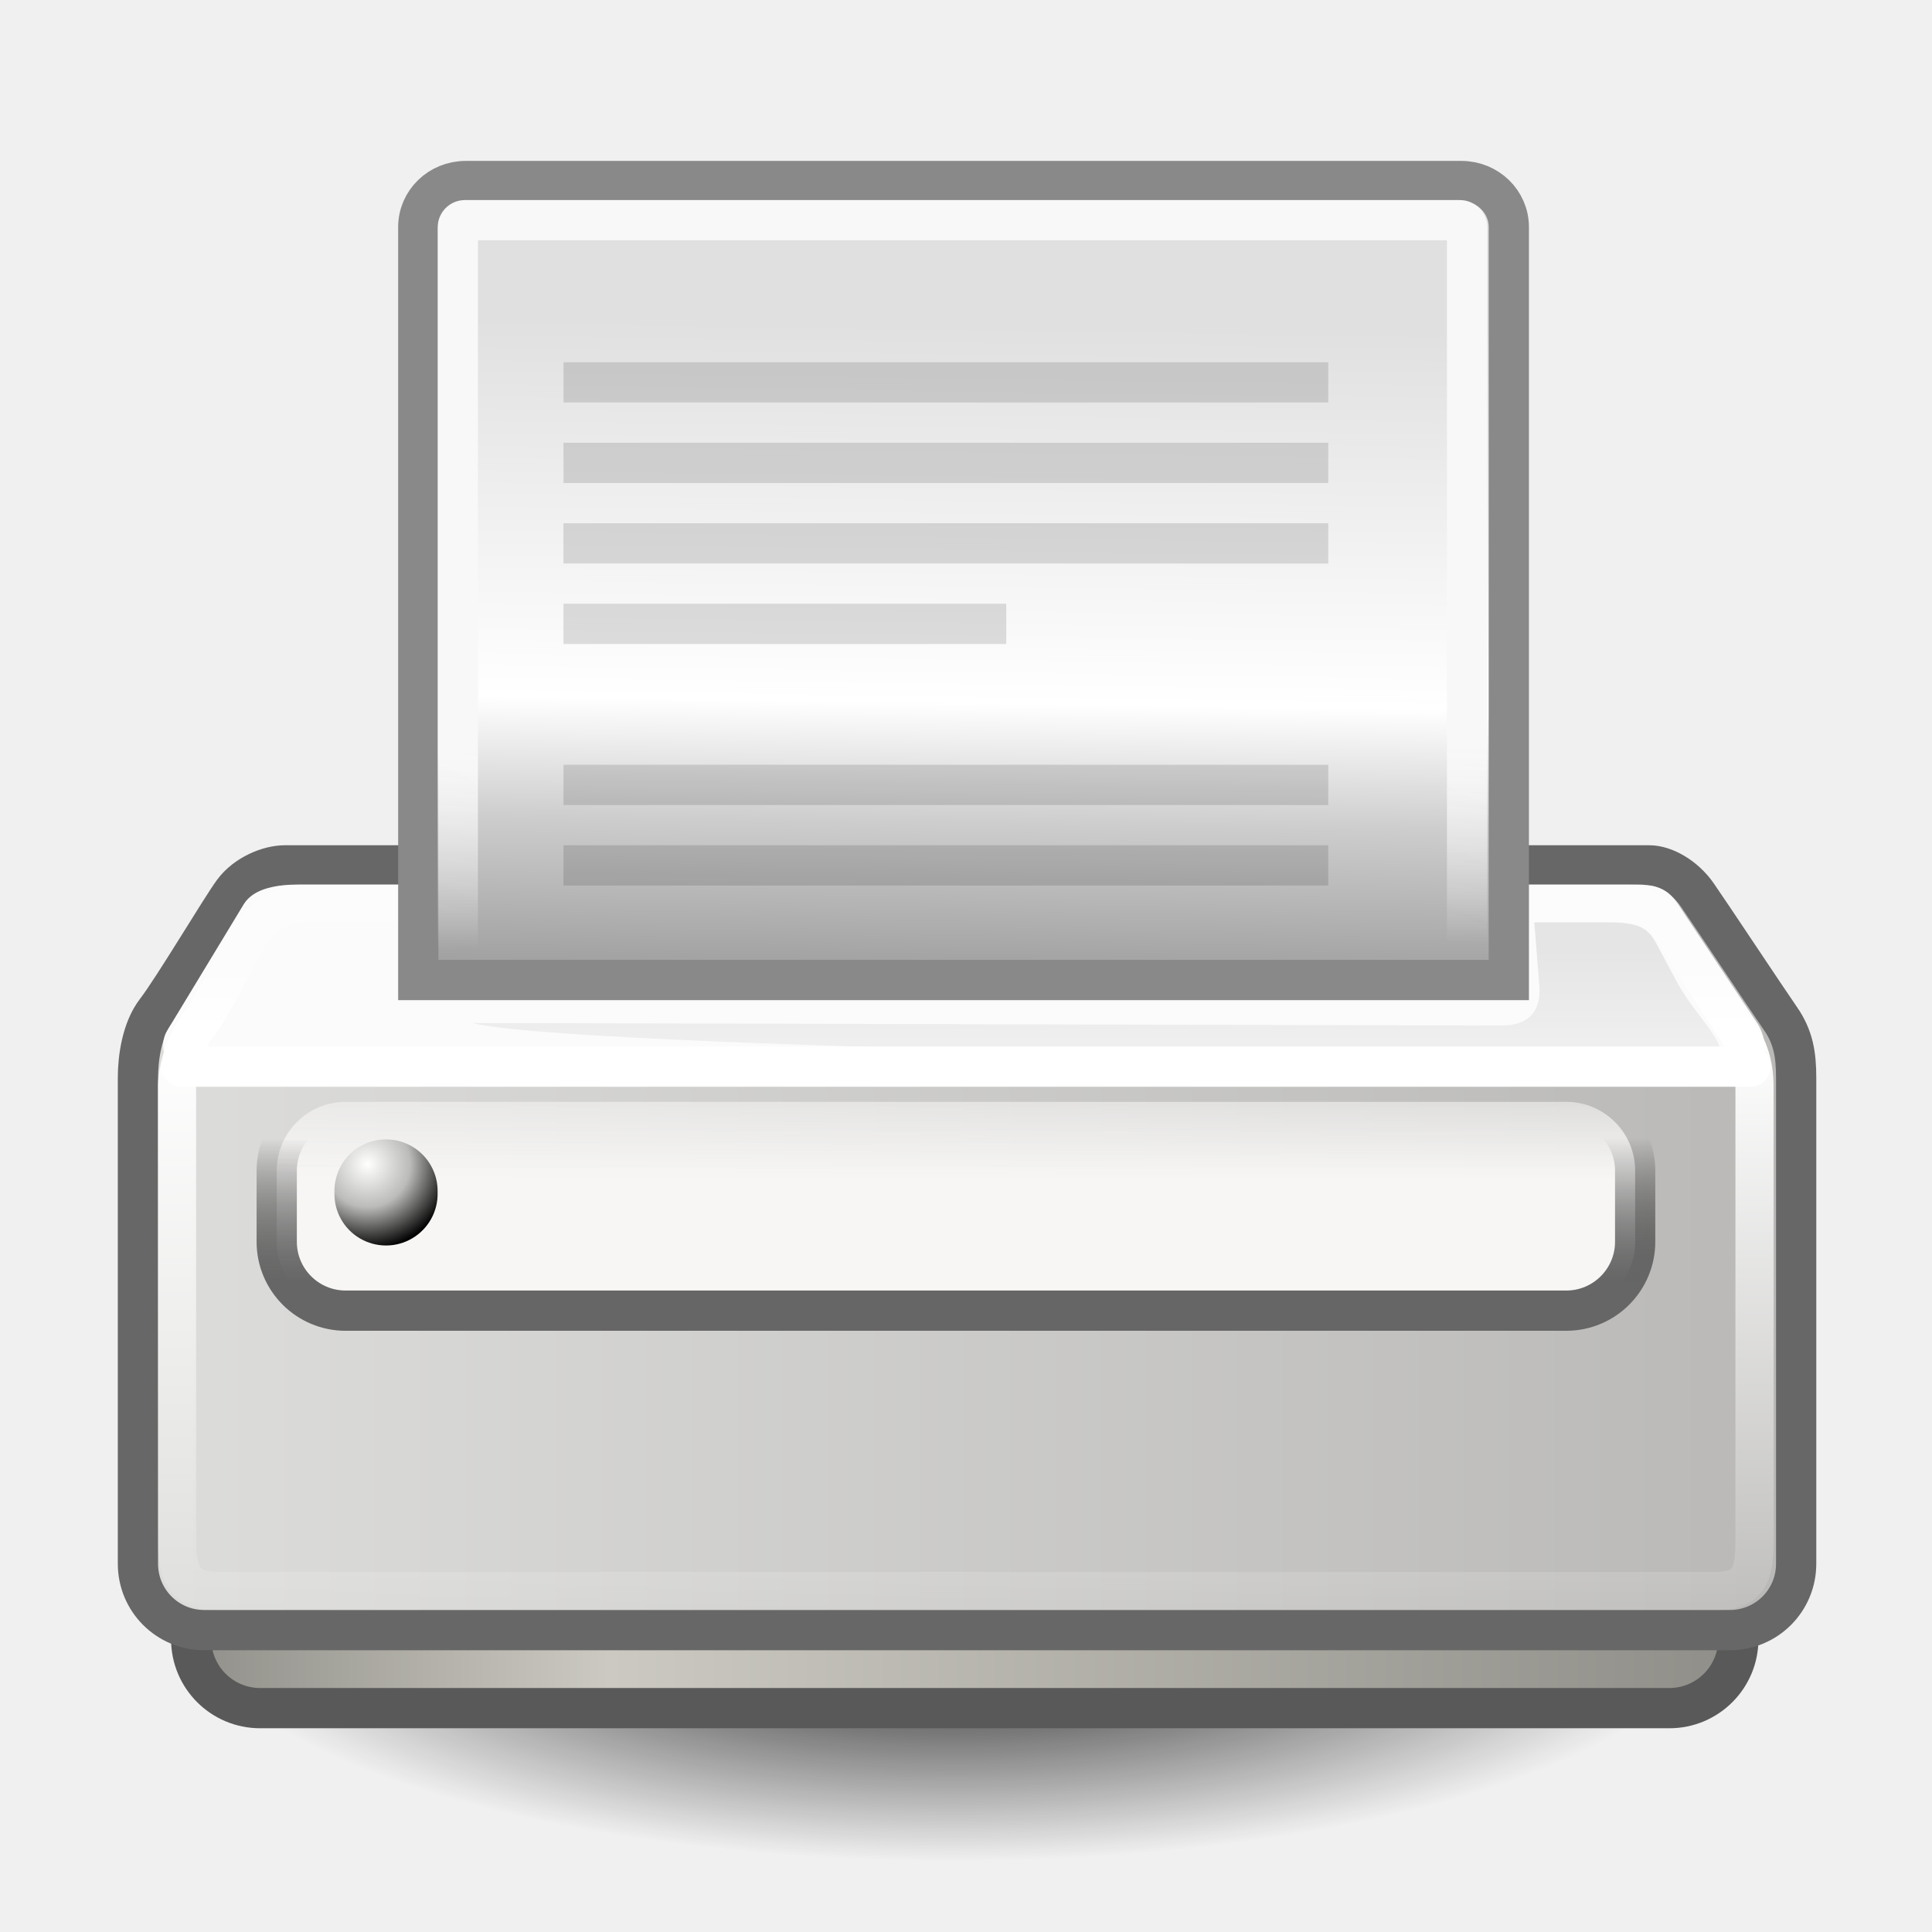
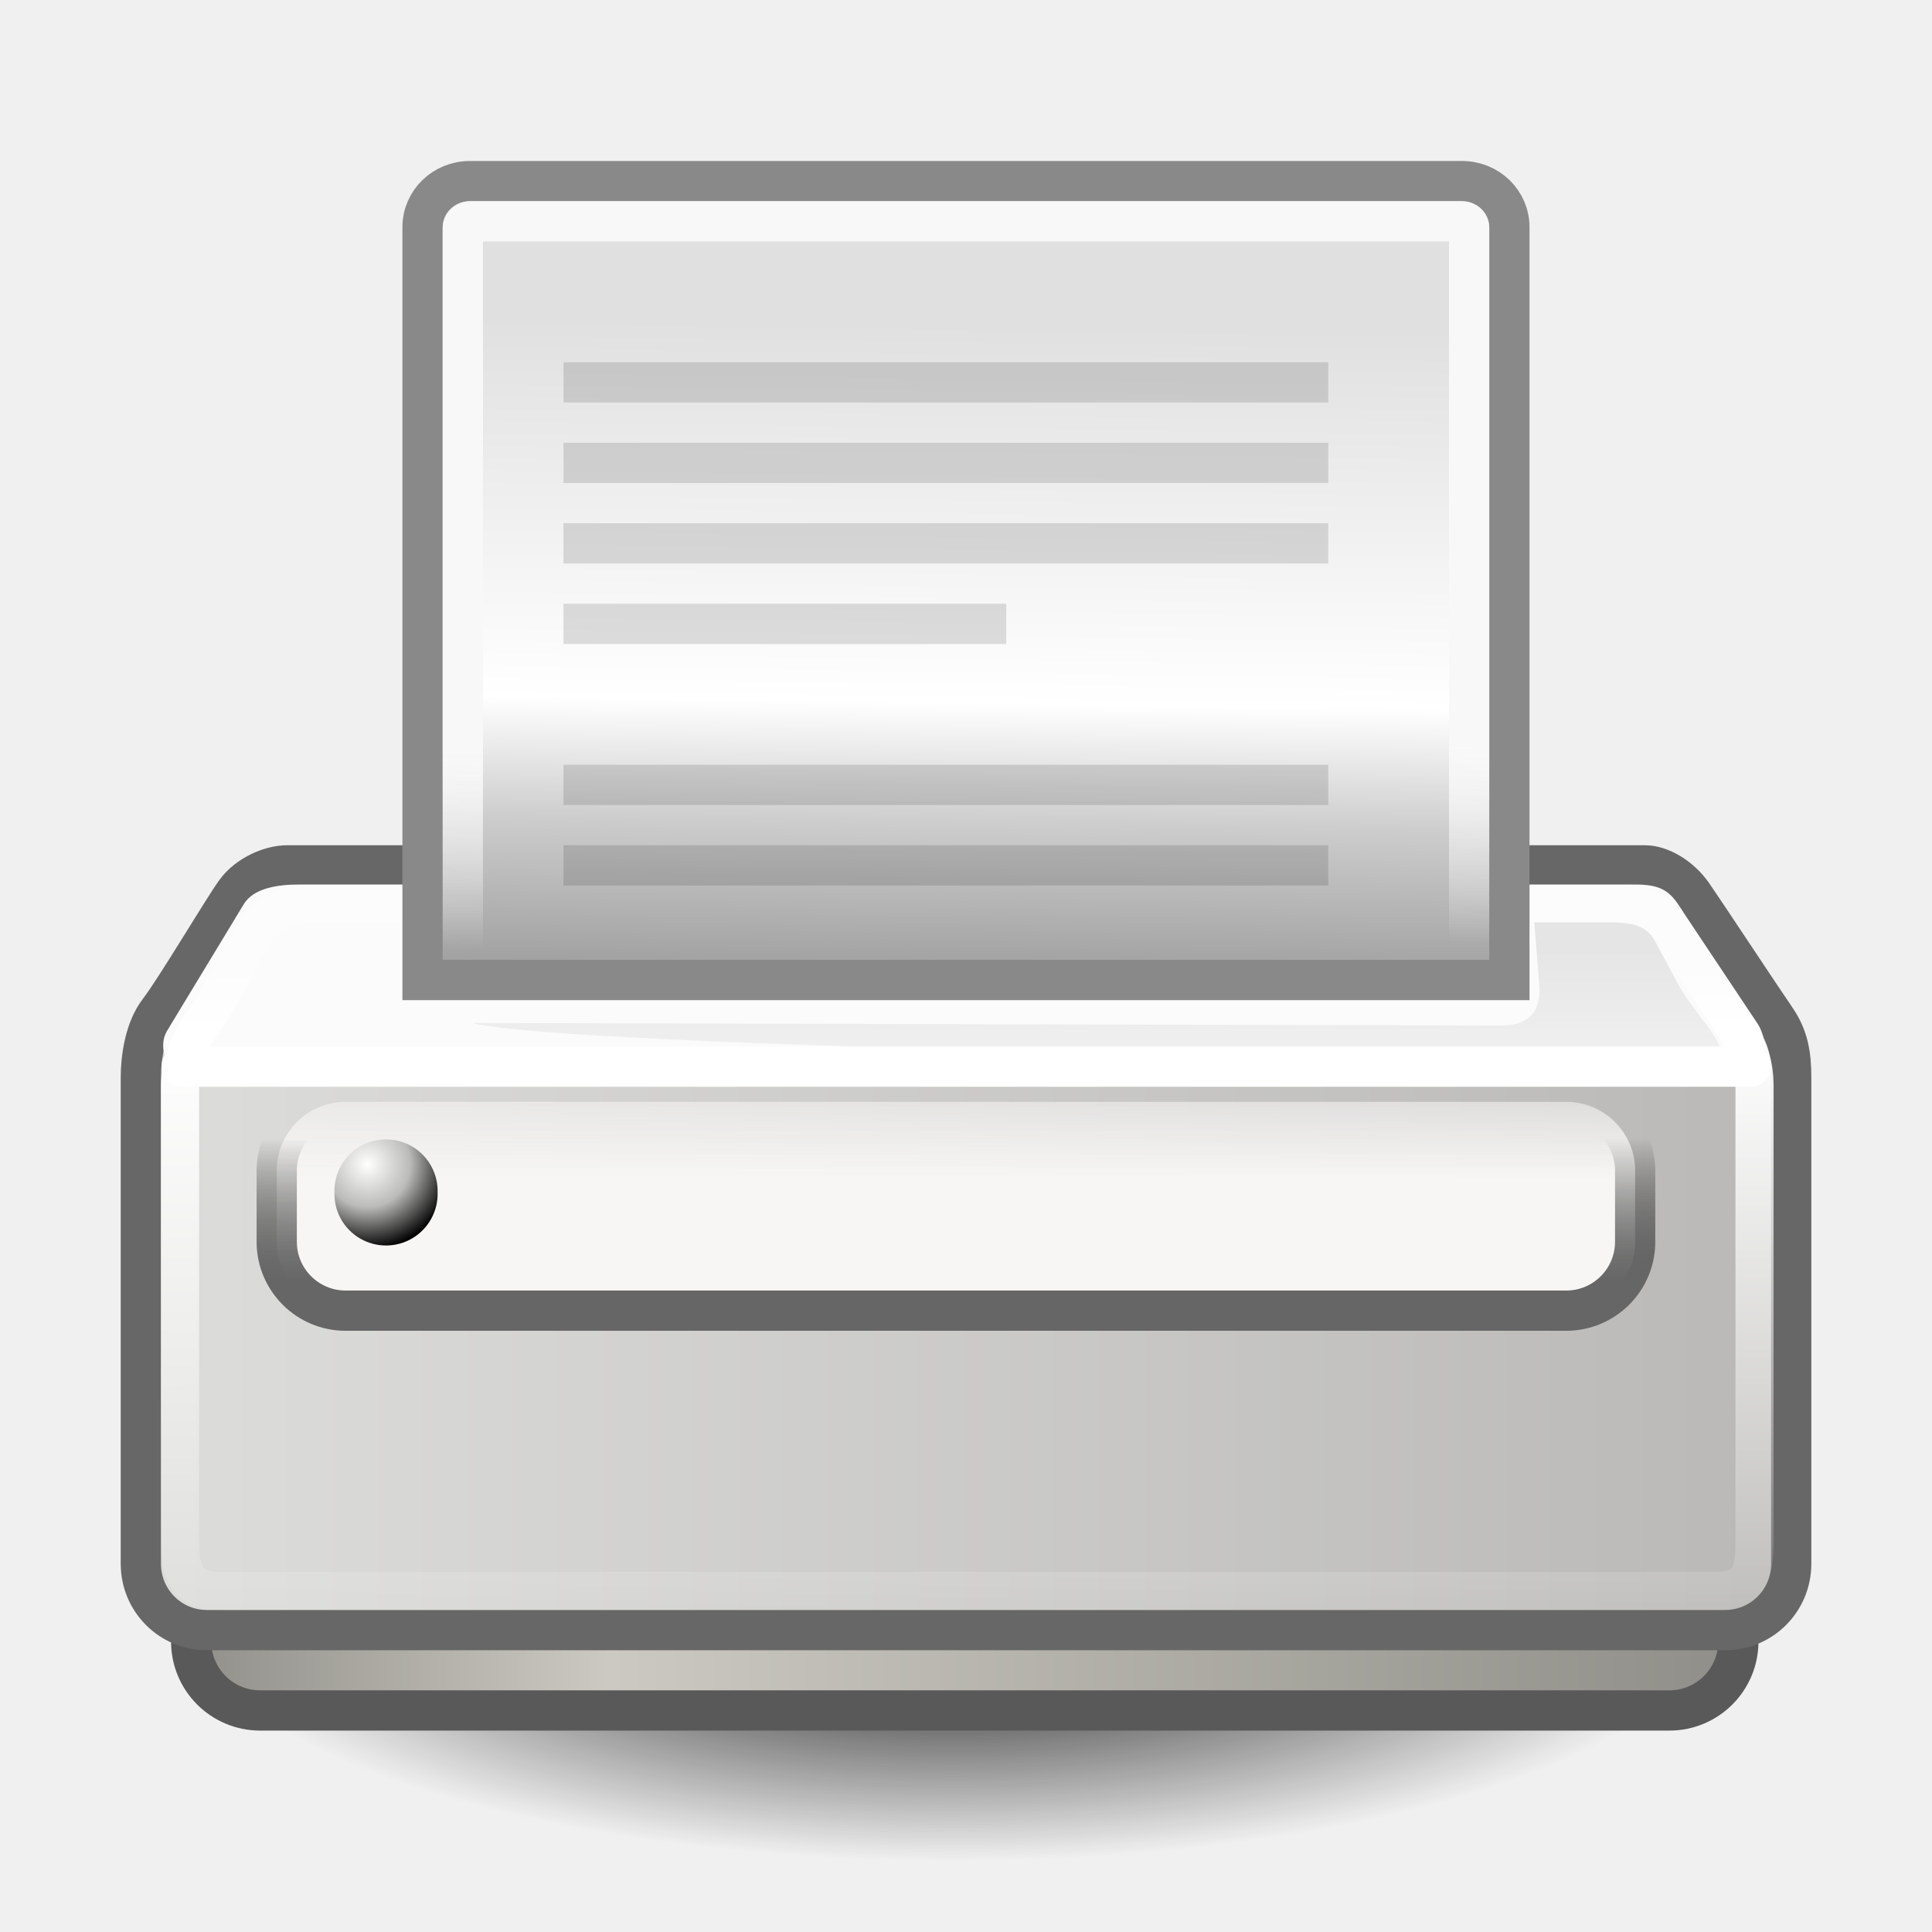
<svg xmlns="http://www.w3.org/2000/svg" xmlns:xlink="http://www.w3.org/1999/xlink" id="svg2994" height="48px" width="48px">
  <defs id="defs3">
    <linearGradient id="linearGradient7612">
      <stop style="stop-color:#000000;stop-opacity:1;" offset="0" id="stop7614" />
      <stop style="stop-color:#000000;stop-opacity:0;" offset="1" id="stop7616" />
    </linearGradient>
    <radialGradient xlink:href="#linearGradient7612" id="radialGradient7618" cx="24" cy="41.875" fx="24" fy="41.875" r="19.125" gradientTransform="matrix(1,0,0,0.333333,0,27.91667)" gradientUnits="userSpaceOnUse" />
    <linearGradient id="linearGradient4762">
      <stop style="stop-color:#ffffff;stop-opacity:0.124;" offset="0" id="stop4764" />
      <stop id="stop4768" offset="0.103" style="stop-color:#ffffff;stop-opacity:1;" />
      <stop style="stop-color:#ffffff;stop-opacity:0;" offset="1" id="stop4766" />
    </linearGradient>
    <linearGradient id="linearGradient4741">
      <stop id="stop4743" offset="0" style="stop-color:#dcdcda;stop-opacity:1;" />
      <stop id="stop4745" offset="1" style="stop-color:#bab9b7;stop-opacity:1;" />
    </linearGradient>
    <linearGradient id="linearGradient4733">
      <stop id="stop4735" offset="0" style="stop-color:#000000;stop-opacity:0.237;" />
      <stop id="stop4737" offset="1" style="stop-color:#000000;stop-opacity:0;" />
    </linearGradient>
    <linearGradient id="linearGradient4698">
      <stop id="stop4700" offset="0" style="stop-color:#fffffd;stop-opacity:1;" />
      <stop style="stop-color:#bbbbb9;stop-opacity:1;" offset="0.5" id="stop4706" />
      <stop id="stop4702" offset="1" style="stop-color:#000000;stop-opacity:1;" />
    </linearGradient>
    <linearGradient id="linearGradient4688">
      <stop id="stop4690" offset="0" style="stop-color:#666666;stop-opacity:1;" />
      <stop id="stop4692" offset="1" style="stop-color:#000000;stop-opacity:0;" />
    </linearGradient>
    <linearGradient id="linearGradient4680">
      <stop id="stop4682" offset="0" style="stop-color:#f7f6f5;stop-opacity:1;" />
      <stop id="stop4684" offset="1" style="stop-color:#f7f6f5;stop-opacity:0;" />
    </linearGradient>
    <linearGradient id="linearGradient4668">
      <stop id="stop4670" offset="0" style="stop-color:#8e8d87;stop-opacity:1;" />
      <stop style="stop-color:#cbc9c1;stop-opacity:1;" offset="0.276" id="stop4676" />
      <stop id="stop4672" offset="1" style="stop-color:#8e8d87;stop-opacity:1;" />
    </linearGradient>
    <linearGradient id="linearGradient259">
      <stop id="stop260" offset="0" style="stop-color:#e0e0e0;stop-opacity:1;" />
      <stop style="stop-color:#ffffff;stop-opacity:1;" offset="0.405" id="stop4886" />
      <stop style="stop-color:#cdcdcd;stop-opacity:1;" offset="0.534" id="stop4884" />
      <stop id="stop261" offset="1" style="stop-color:#494949;stop-opacity:1;" />
    </linearGradient>
    <linearGradient id="linearGradient15662">
      <stop id="stop15664" offset="0" style="stop-color:#ffffff;stop-opacity:0;" />
      <stop id="stop15666" offset="1" style="stop-color:#f8f8f8;stop-opacity:1;" />
    </linearGradient>
    <radialGradient r="2.123" fy="26.926" fx="9.13" cy="26.926" cx="9.13" gradientUnits="userSpaceOnUse" id="radialGradient1433" xlink:href="#linearGradient4698" />
    <linearGradient y2="72.064" x2="9.913" y1="57.228" x1="9.87" gradientTransform="matrix(2.772086,0,0,0.360739,0.618718,2.883883)" gradientUnits="userSpaceOnUse" id="linearGradient1447" xlink:href="#linearGradient4733" />
    <linearGradient y2="54.136" x2="10.338" y1="64.652" x1="10.338" gradientTransform="matrix(2.369844,0,0,0.421969,0,2)" gradientUnits="userSpaceOnUse" id="linearGradient1451" xlink:href="#linearGradient4680" />
    <linearGradient y2="62.282" x2="9.705" y1="70.725" x1="9.732" gradientTransform="matrix(2.369844,0,0,0.421969,0,2)" gradientUnits="userSpaceOnUse" id="linearGradient1453" xlink:href="#linearGradient4688" />
-     <linearGradient y2="19.337" x2="20.718" y1="25.14" x1="20.771" gradientTransform="matrix(1.202356,0,0,0.854857,-0.30238,2)" gradientUnits="userSpaceOnUse" id="linearGradient1456" xlink:href="#linearGradient15662" />
-     <linearGradient y2="25.247" x2="24.79" y1="3.679" x1="25.057" gradientTransform="matrix(0.94895,0,0,1.076147,-9.235564e-2,4.093177)" gradientUnits="userSpaceOnUse" id="linearGradient1459" xlink:href="#linearGradient259" />
-     <linearGradient y2="58.831" x2="15.488" y1="32.539" x1="15.388" gradientTransform="matrix(1.495347,0,0,0.668741,0,2)" gradientUnits="userSpaceOnUse" id="linearGradient1464" xlink:href="#linearGradient4762" />
-     <linearGradient y2="88.295" x2="18.972" y1="88.295" x1="1.846" gradientTransform="matrix(2.30272,0,0,0.434269,0,2)" gradientUnits="userSpaceOnUse" id="linearGradient1468" xlink:href="#linearGradient4741" />
-     <linearGradient y2="88.295" x2="18.972" y1="88.295" x1="1.846" gradientTransform="matrix(2.30272,0,0,0.434269,0,0.875)" gradientUnits="userSpaceOnUse" id="linearGradient1471" xlink:href="#linearGradient4668" />
+     <linearGradient y2="19.337" x2="20.718" y1="25.14" x1="20.771" gradientTransform="matrix(1.198769,0,0,0.853565,-0.143086,2.034513)" gradientUnits="userSpaceOnUse" id="linearGradient1456" xlink:href="#linearGradient15662" />
+     <linearGradient y2="25.247" x2="24.79" y1="3.679" x1="25.057" gradientTransform="matrix(0.94571,0,0,1.076032,5.016683e-2,4.095404)" gradientUnits="userSpaceOnUse" id="linearGradient1459" xlink:href="#linearGradient259" />
+     <linearGradient y2="58.831" x2="15.488" y1="32.539" x1="15.388" gradientTransform="matrix(1.492569,0,0,0.668741,8.188072e-2,2)" gradientUnits="userSpaceOnUse" id="linearGradient1464" xlink:href="#linearGradient4762" />
+     <linearGradient y2="88.295" x2="18.972" y1="88.295" x1="1.846" gradientTransform="matrix(2.291824,0,0,0.434269,8.855179e-2,2)" gradientUnits="userSpaceOnUse" id="linearGradient1468" xlink:href="#linearGradient4741" />
+     <linearGradient y2="88.295" x2="18.972" y1="88.295" x1="1.846" gradientTransform="matrix(2.30272,0,0,0.437918,0,0.584034)" gradientUnits="userSpaceOnUse" id="linearGradient1471" xlink:href="#linearGradient4668" />
  </defs>
  <g id="layer1">
    <path style="opacity:1;color:#000000;fill:url(#radialGradient7618);fill-opacity:1;fill-rule:nonzero;stroke:none;stroke-width:4;stroke-linecap:round;stroke-linejoin:round;marker:none;marker-start:none;marker-mid:none;marker-end:none;stroke-miterlimit:4;stroke-dasharray:none;stroke-dashoffset:0;stroke-opacity:1;visibility:visible;display:inline;overflow:visible" id="path7610" d="M 43.125 41.875 A 19.125 6.375 0 1 1  4.875,41.875 A 19.125 6.375 0 1 1  43.125 41.875 z" transform="translate(-0.311919,-2.006728)" />
-     <rect ry="1.712" rx="1.712" y="36" x="4.75" height="6.438" width="38.438" id="rect4652" style="fill:url(#linearGradient1471);fill-opacity:1;stroke:#595959;stroke-width:1;stroke-miterlimit:4;stroke-opacity:1" />
-     <path id="rect4609" d="M 7.076,21.5 L 40.976,21.5 C 41.363,21.5 41.857,21.788 42.162,22.224 C 42.467,22.66 43.907,24.834 44.23,25.298 C 44.554,25.762 44.625,26.202 44.625,26.774 L 44.625,38.851 C 44.625,39.765 43.89,40.5 42.976,40.5 L 5.076,40.5 C 4.162,40.5 3.427,39.765 3.427,38.851 L 3.427,26.774 C 3.427,26.28 3.528,25.572 3.875,25.121 C 4.313,24.552 5.487,22.573 5.797,22.153 C 6.107,21.733 6.675,21.5 7.076,21.5 z " style="color:#000000;fill:url(#linearGradient1468);fill-opacity:1;fill-rule:nonzero;stroke:#676767;stroke-width:1;stroke-linecap:butt;stroke-linejoin:miter;marker:none;marker-start:none;marker-mid:none;marker-end:none;stroke-miterlimit:4;stroke-dashoffset:0;stroke-opacity:1;visibility:visible;display:inline;overflow:visible" />
+     <rect ry="1.712" rx="1.712" y="36.004" x="4.75" height="6.492" width="38.438" id="rect4652" style="fill:url(#linearGradient1471);fill-opacity:1;stroke:#595959;stroke-width:1;stroke-miterlimit:4;stroke-opacity:1" />
+     <path id="rect4609" d="M 7.131,21.5 L 40.871,21.5 C 41.256,21.5 41.748,21.788 42.051,22.224 C 42.354,22.66 43.788,24.834 44.109,25.298 C 44.431,25.762 44.502,26.202 44.502,26.774 L 44.502,38.851 C 44.502,39.765 43.77,40.5 42.861,40.5 L 5.14,40.5 C 4.231,40.5 3.499,39.765 3.499,38.851 L 3.499,26.774 C 3.499,26.28 3.6,25.572 3.946,25.121 C 4.381,24.552 5.55,22.573 5.858,22.153 C 6.166,21.733 6.732,21.5 7.131,21.5 z " style="color:#000000;fill:url(#linearGradient1468);fill-opacity:1;fill-rule:nonzero;stroke:#676767;stroke-width:1;stroke-linecap:butt;stroke-linejoin:miter;marker:none;marker-start:none;marker-mid:none;marker-end:none;stroke-miterlimit:4;stroke-dashoffset:0;stroke-opacity:1;visibility:visible;display:inline;overflow:visible" />
    <path id="path4718" d="M 7.425,21.976 C 6.922,21.976 6.305,22.054 6.055,22.467 L 4.154,25.605 C 3.872,26.071 4.188,26.868 5.087,26.868 L 42.731,26.868 C 44.041,26.868 43.951,25.858 43.664,25.428 L 41.896,22.776 C 41.576,22.296 41.459,21.976 40.659,21.976 L 7.425,21.976 z " style="fill:#fbfbfb;fill-opacity:1;fill-rule:evenodd;stroke:none;stroke-width:1px;stroke-linecap:butt;stroke-linejoin:miter;stroke-opacity:1" />
-     <path style="color:#000000;fill:none;fill-opacity:1;fill-rule:nonzero;stroke:url(#linearGradient1464);stroke-width:0.947;stroke-linecap:butt;stroke-linejoin:miter;marker:none;marker-start:none;marker-mid:none;marker-end:none;stroke-miterlimit:4;stroke-dashoffset:0;stroke-opacity:1;visibility:visible;display:inline;overflow:visible" d="M 7.537,22.446 L 40.426,22.446 C 40.792,22.446 41.26,22.719 41.549,23.131 C 41.838,23.544 42.848,25.161 43.154,25.6 C 43.46,26.04 43.59,26.456 43.59,26.998 L 43.59,38.279 C 43.59,39.144 43.456,39.528 42.591,39.528 L 5.46,39.528 C 4.595,39.528 4.399,39.144 4.399,38.279 L 4.399,26.998 C 4.399,26.53 4.62,25.86 4.949,25.433 C 5.363,24.894 6.033,23.462 6.326,23.064 C 6.62,22.667 7.158,22.446 7.537,22.446 z " id="path4750" />
-     <path id="rect15391" d="M 11.57,4.498 L 36.307,4.498 C 36.96,4.498 37.486,5.008 37.486,5.642 L 37.486,24.348 L 10.392,24.348 L 10.392,5.642 C 10.392,5.008 10.917,4.498 11.57,4.498 z " style="color:#000000;fill:url(#linearGradient1459);fill-opacity:1;fill-rule:nonzero;stroke:#898989;stroke-width:1;stroke-linecap:round;stroke-linejoin:miter;marker:none;marker-start:none;marker-mid:none;marker-end:none;stroke-miterlimit:4;stroke-dashoffset:0;stroke-opacity:1;visibility:visible;display:block;overflow:visible" />
-     <rect style="color:#000000;fill:none;fill-opacity:1;fill-rule:nonzero;stroke:url(#linearGradient1456);stroke-width:1;stroke-linecap:round;stroke-linejoin:round;marker:none;marker-start:none;marker-mid:none;marker-end:none;stroke-miterlimit:4;stroke-dashoffset:0;stroke-opacity:1;visibility:visible;display:block;overflow:visible" id="rect15660" width="25.075" height="18.865" x="11.374" y="5.47" ry="0.177" rx="0.177" />
+     <path style="color:#000000;fill:none;fill-opacity:1;fill-rule:nonzero;stroke:url(#linearGradient1464);stroke-width:0.947;stroke-linecap:butt;stroke-linejoin:miter;marker:none;marker-start:none;marker-mid:none;marker-end:none;stroke-miterlimit:4;stroke-dashoffset:0;stroke-opacity:1;visibility:visible;display:inline;overflow:visible" d="M 7.605,22.446 L 40.433,22.446 C 40.798,22.446 41.266,22.719 41.554,23.131 C 41.842,23.544 42.85,25.161 43.156,25.6 C 43.461,26.04 43.591,26.456 43.591,26.998 L 43.591,38.279 C 43.591,39.144 43.458,39.528 42.594,39.528 L 5.532,39.528 C 4.669,39.528 4.473,39.144 4.473,38.279 L 4.473,26.998 C 4.473,26.53 4.693,25.86 5.021,25.433 C 5.435,24.894 6.104,23.462 6.397,23.064 C 6.689,22.667 7.227,22.446 7.605,22.446 z " id="path4750" />
+     <path id="rect15391" d="M 11.673,4.5 L 36.325,4.5 C 36.976,4.5 37.5,5.01 37.5,5.644 L 37.5,24.348 L 10.498,24.348 L 10.498,5.644 C 10.498,5.01 11.022,4.5 11.673,4.5 z " style="color:#000000;fill:url(#linearGradient1459);fill-opacity:1;fill-rule:nonzero;stroke:#898989;stroke-width:1;stroke-linecap:round;stroke-linejoin:miter;marker:none;marker-start:none;marker-mid:none;marker-end:none;stroke-miterlimit:4;stroke-dashoffset:0;stroke-opacity:1;visibility:visible;display:block;overflow:visible" />
+     <rect style="color:#000000;fill:none;fill-opacity:1;fill-rule:nonzero;stroke:url(#linearGradient1456);stroke-width:1;stroke-linecap:round;stroke-linejoin:round;marker:none;marker-start:none;marker-mid:none;marker-end:none;stroke-miterlimit:4;stroke-dashoffset:0;stroke-opacity:1;visibility:visible;display:block;overflow:visible" id="rect15660" width="25.001" height="18.836" x="11.499" y="5.499" ry="0.177" rx="0.177" />
    <rect ry="1.712" rx="1.712" y="27.375" x="6.875" height="5.188" width="33.75" id="rect4678" style="fill:url(#linearGradient1451);fill-opacity:1;stroke:url(#linearGradient1453);stroke-width:1;stroke-miterlimit:4;stroke-opacity:1" />
    <path transform="translate(0,2)" d="M 10.872 27.626 A 1.282 1.282 0 1 1  8.309,27.626 A 1.282 1.282 0 1 1  10.872 27.626 z" id="path4696" style="fill:url(#radialGradient1433);fill-opacity:1;stroke:none;stroke-width:1;stroke-miterlimit:4;stroke-opacity:1" />
    <path id="path4731" d="M 11.744,25.416 L 37.306,25.479 C 37.994,25.48 38.294,25.108 38.244,24.479 L 38.119,22.916 L 39.985,22.916 C 40.797,22.916 40.975,23.109 41.172,23.479 L 41.672,24.416 C 42.199,25.404 43.484,26.39 42.17,26.39 C 37.668,26.39 13.994,26.041 11.744,25.416 z " style="fill:url(#linearGradient1447);fill-opacity:1;fill-rule:evenodd;stroke:none;stroke-width:1px;stroke-linecap:butt;stroke-linejoin:miter;stroke-opacity:1;opacity:0.366" />
    <path style="fill:none;fill-opacity:0.75;fill-rule:evenodd;stroke:#ffffff;stroke-width:1px;stroke-linecap:round;stroke-linejoin:round;stroke-opacity:1" d="M 43.489,26.5 L 4.511,26.5" id="path4760" />
    <g transform="translate(0,2)" style="opacity:0.436" id="g4849">
      <rect y="7" x="14" height="1" width="19" id="rect4833" style="color:#000000;fill:#000000;fill-opacity:0.292;fill-rule:nonzero;stroke:none;stroke-width:1;stroke-linecap:round;stroke-linejoin:round;marker:none;marker-start:none;marker-mid:none;marker-end:none;stroke-miterlimit:4;stroke-dashoffset:0;stroke-opacity:1;visibility:visible;display:inline;overflow:visible" />
      <rect style="color:#000000;fill:#000000;fill-opacity:0.292;fill-rule:nonzero;stroke:none;stroke-width:1;stroke-linecap:round;stroke-linejoin:round;marker:none;marker-start:none;marker-mid:none;marker-end:none;stroke-miterlimit:4;stroke-dashoffset:0;stroke-opacity:1;visibility:visible;display:inline;overflow:visible" id="rect4835" width="19" height="1" x="14" y="9" />
      <rect y="11" x="14" height="1" width="19" id="rect4837" style="color:#000000;fill:#000000;fill-opacity:0.292;fill-rule:nonzero;stroke:none;stroke-width:1;stroke-linecap:round;stroke-linejoin:round;marker:none;marker-start:none;marker-mid:none;marker-end:none;stroke-miterlimit:4;stroke-dashoffset:0;stroke-opacity:1;visibility:visible;display:inline;overflow:visible" />
      <rect style="color:#000000;fill:#000000;fill-opacity:0.292;fill-rule:nonzero;stroke:none;stroke-width:1;stroke-linecap:round;stroke-linejoin:round;marker:none;marker-start:none;marker-mid:none;marker-end:none;stroke-miterlimit:4;stroke-dashoffset:0;stroke-opacity:1;visibility:visible;display:inline;overflow:visible" id="rect4839" width="11" height="1" x="14" y="13" />
      <rect style="color:#000000;fill:#000000;fill-opacity:0.292;fill-rule:nonzero;stroke:none;stroke-width:1;stroke-linecap:round;stroke-linejoin:round;marker:none;marker-start:none;marker-mid:none;marker-end:none;stroke-miterlimit:4;stroke-dashoffset:0;stroke-opacity:1;visibility:visible;display:inline;overflow:visible" id="rect4843" width="19" height="1" x="14" y="17" />
      <rect y="19" x="14" height="1" width="19" id="rect4845" style="color:#000000;fill:#000000;fill-opacity:0.292;fill-rule:nonzero;stroke:none;stroke-width:1;stroke-linecap:round;stroke-linejoin:round;marker:none;marker-start:none;marker-mid:none;marker-end:none;stroke-miterlimit:4;stroke-dashoffset:0;stroke-opacity:1;visibility:visible;display:inline;overflow:visible" />
    </g>
  </g>
</svg>
